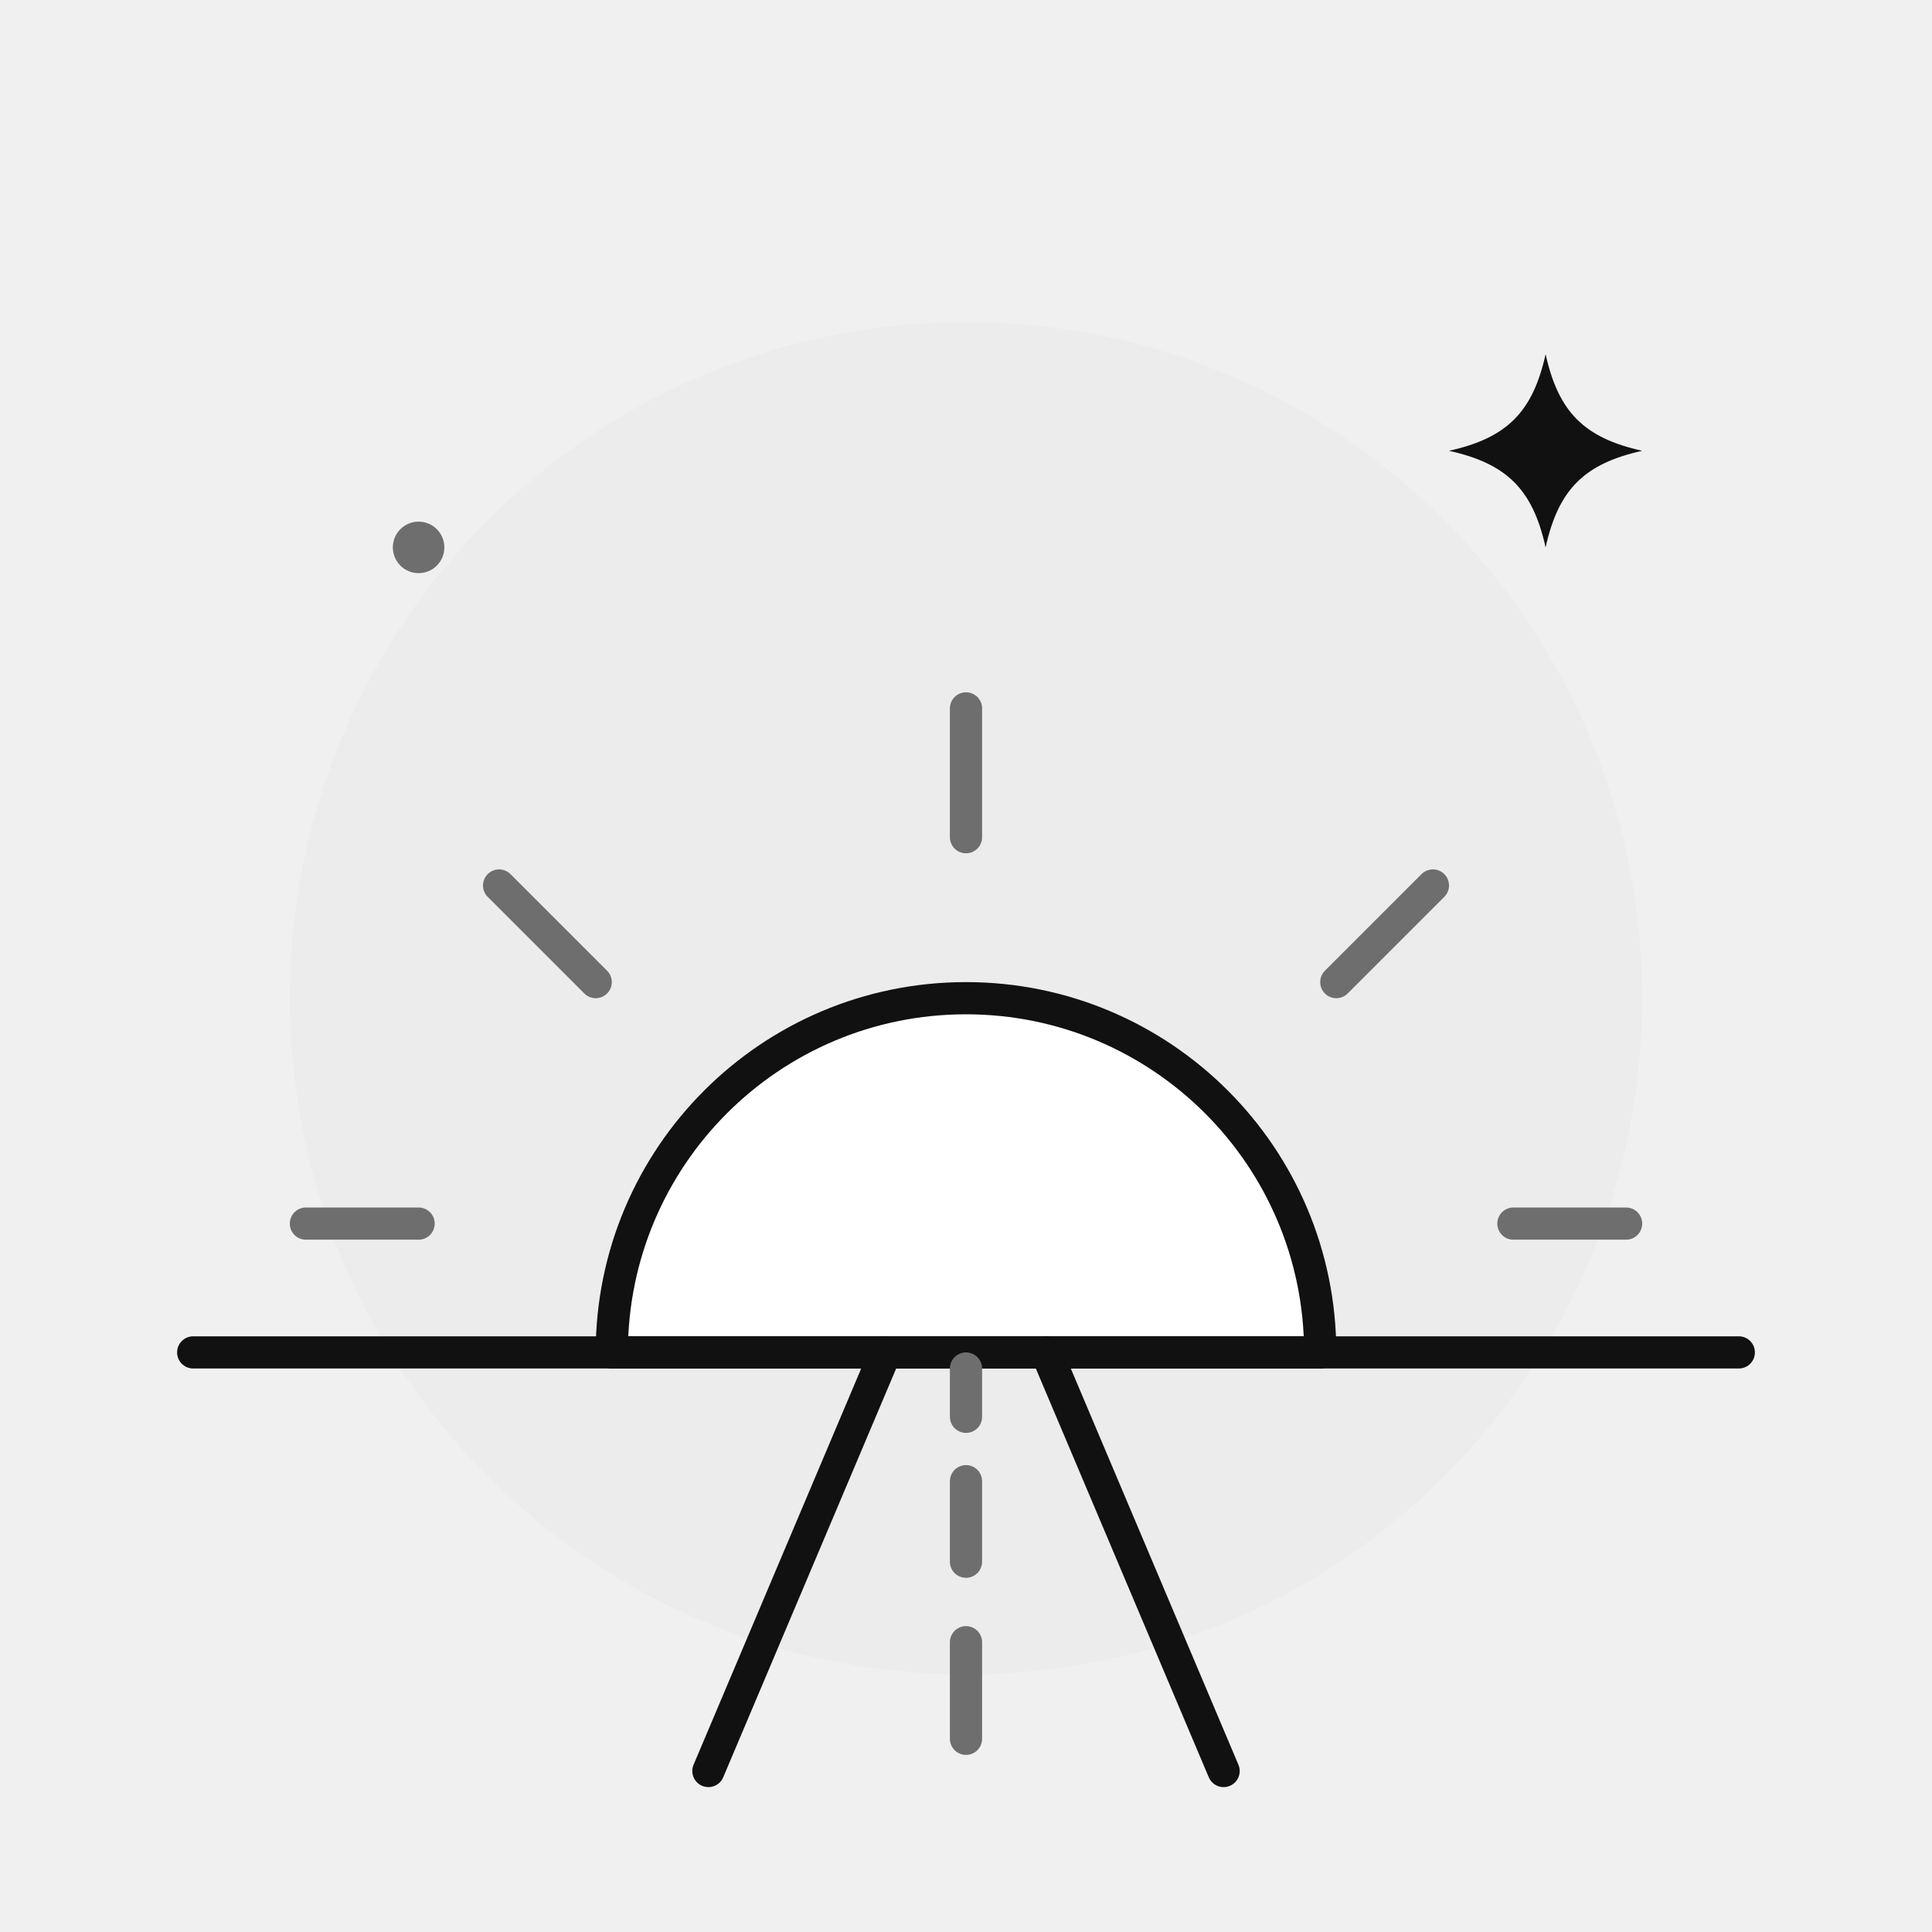
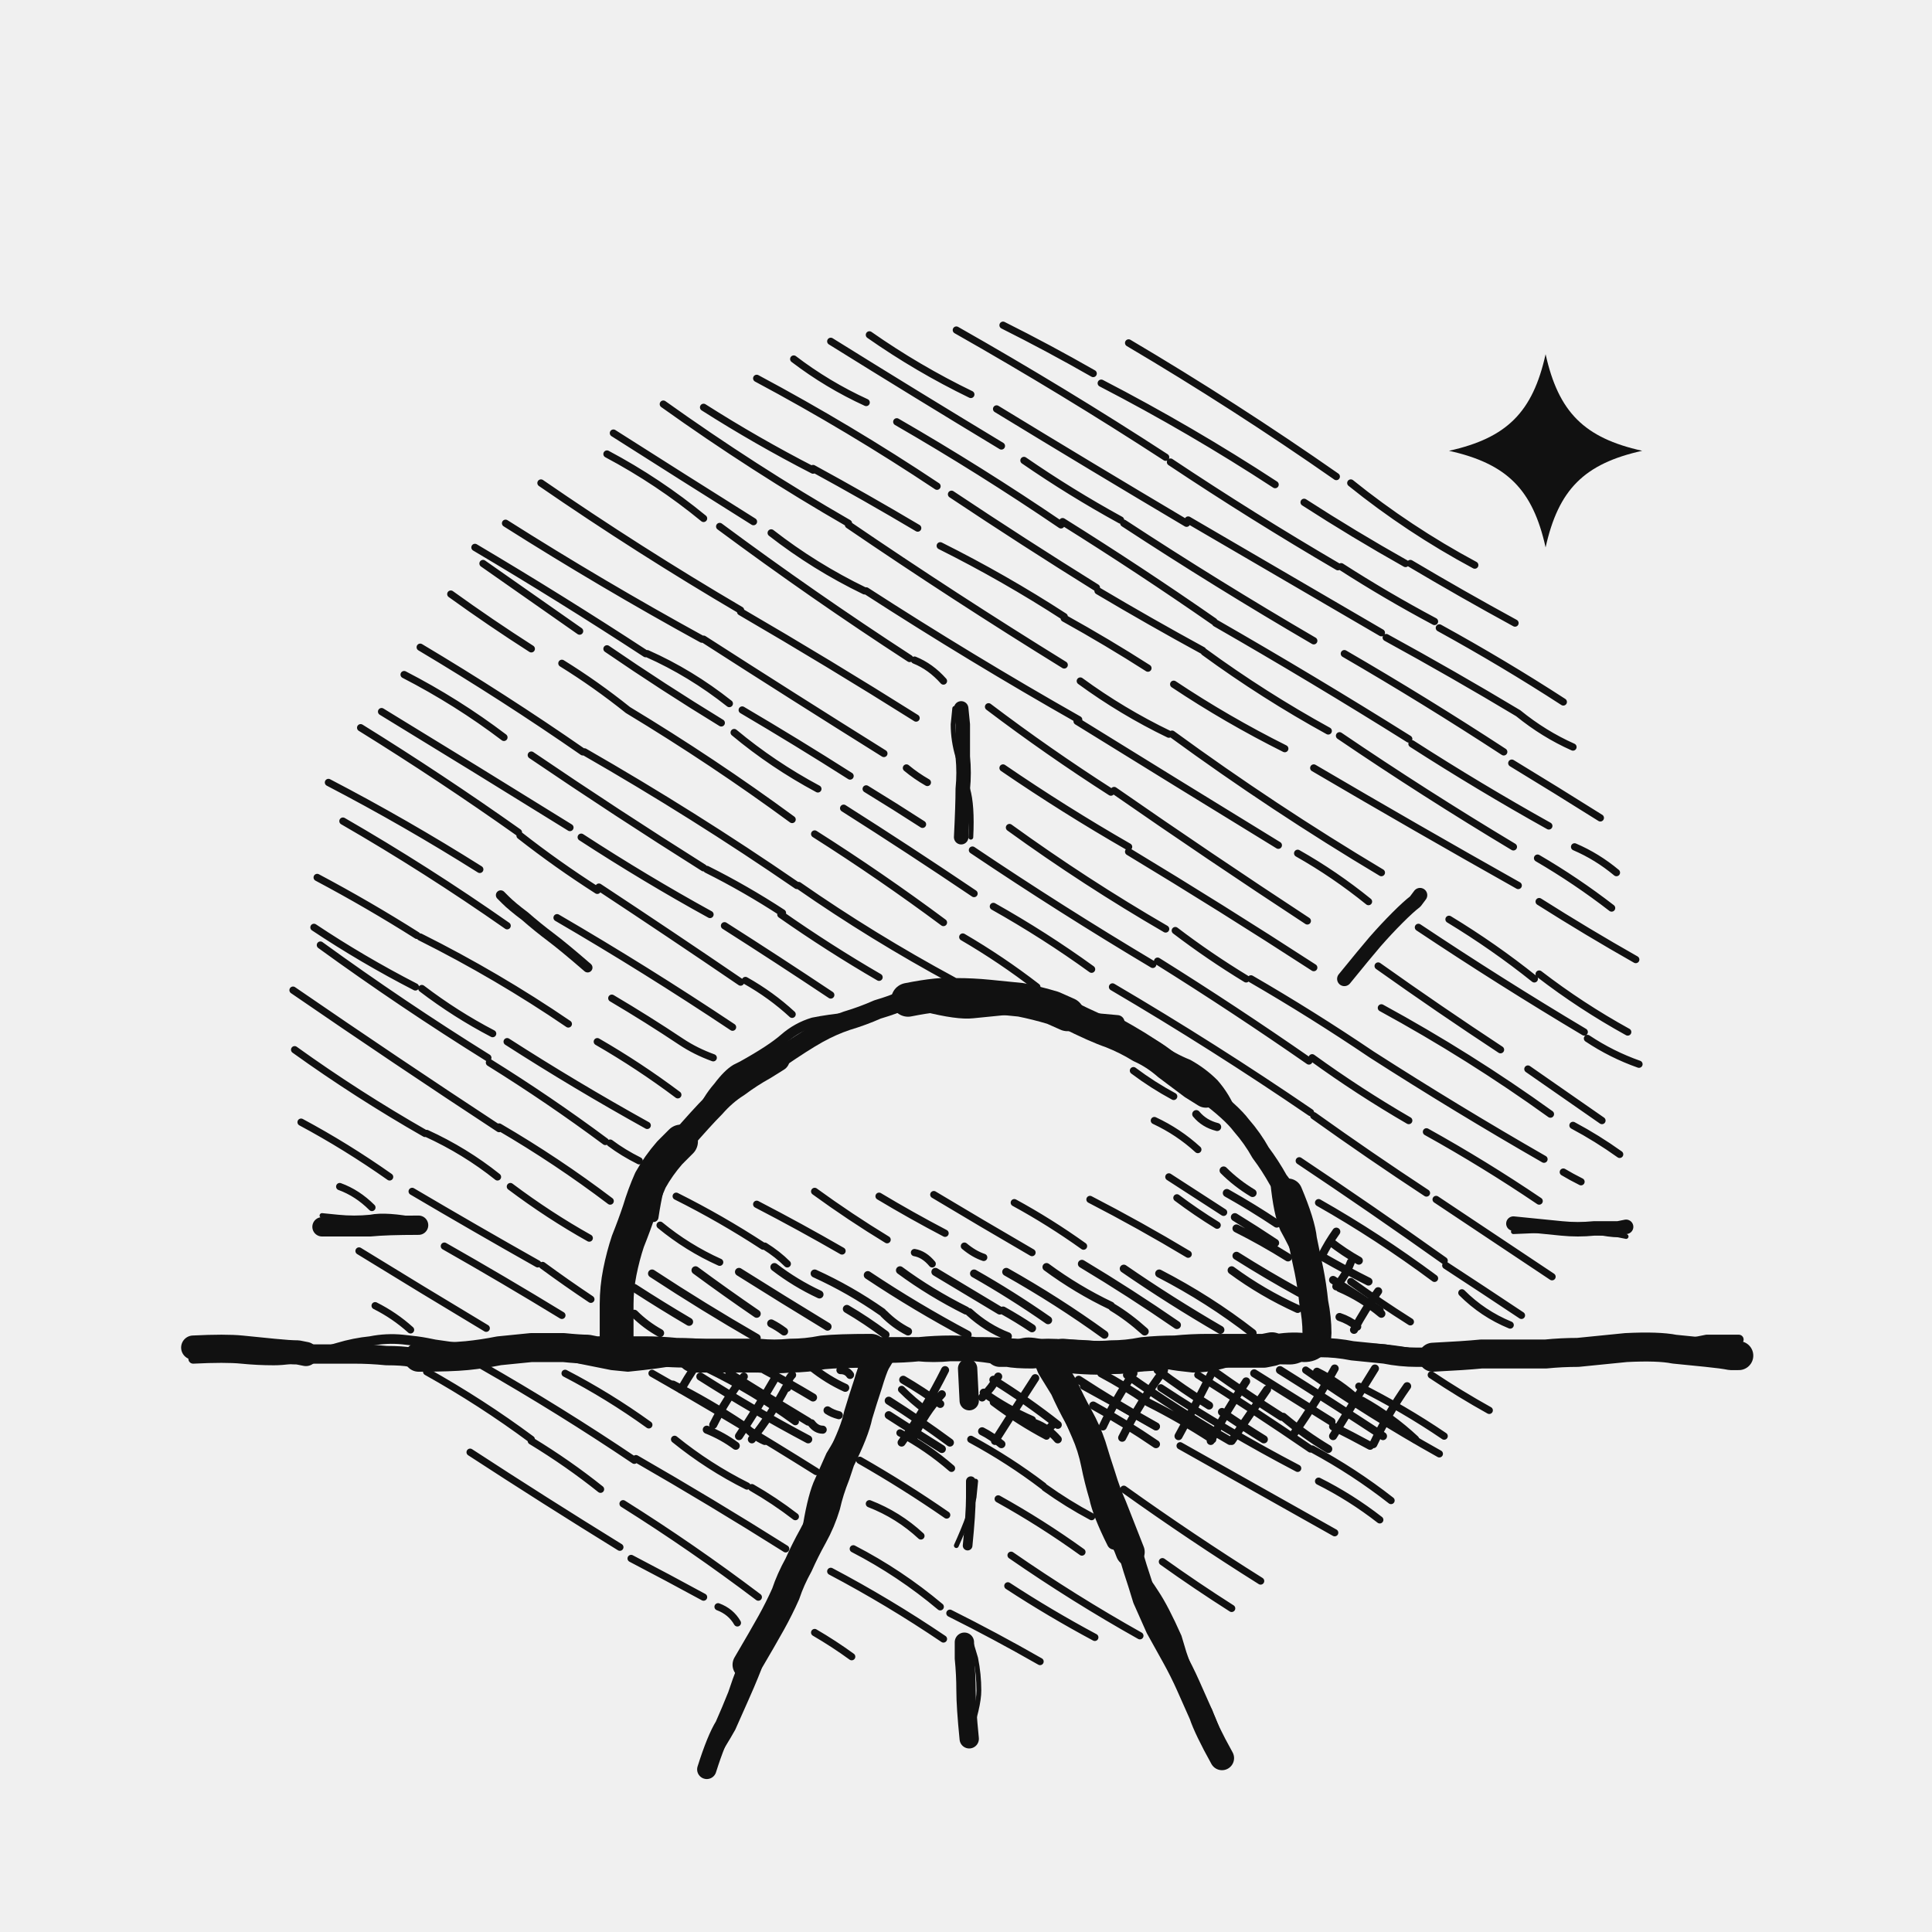
- <svg xmlns="http://www.w3.org/2000/svg" viewBox="0 0 120 120" width="120" height="120" fill="none" stroke="#111111" stroke-width="2" stroke-linecap="round" stroke-linejoin="round">
-   <circle cx="60" cy="62" r="42" fill="#ececec" stroke="none" />
-   <path d="M38 84a22 22 0 0 1 44 0z" fill="#ffffff" />
-   <path d="M60 52v-8M37 61l-6-6M83 61l6-6M26 76h-7M94 76h7" stroke="#6e6e6e" />
-   <path d="M12 84h96" />
-   <path d="M44 110l11-26M76 110L65 84" />
-   <path d="M60 108v-6M60 97v-5M60 88v-3" stroke="#6e6e6e" />
+ <svg xmlns="http://www.w3.org/2000/svg" viewBox="0 0 120 120" width="120" height="120" fill="none" stroke="#111111" stroke-linecap="round" stroke-linejoin="round">
+   <path stroke-width="0.45" d="M70.1 21.3Q76.7 25.2 83 29.6M83.9 30Q87.5 32.9 91.6 35.1M62.3 20.2Q65.1 21.6 67.9 23.2M68.4 23.8Q74 26.7 79.2 30.1M81 31.2Q84.1 33.2 87.3 35M87.6 35Q90.8 36.9 94.1 38.7M59.4 20.5Q66.1 24.3 72.4 28.4M72.7 28.7Q77.8 32.1 83.1 35.2M83.3 35.2Q86.1 37 89.1 38.6M89.4 39Q93.4 41.2 97.1 43.6M54 20.8Q57 22.9 60.3 24.5M61.9 25.4Q67.8 29 73.7 32.5M73.8 32.3Q79.8 35.8 85.8 39.3M86.1 39.6Q90.3 41.9 94.3 44.3M94.3 44.3Q95.9 45.6 97.7 46.4M51.6 21.2Q56.9 24.5 62.2 27.7M63.6 28.6Q66.5 30.6 69.6 32.3M69.8 32.5Q75.6 36.3 81.6 39.8M83.5 40.6Q88.5 43.5 93.4 46.7M93.9 47.4Q96.7 49.1 99.4 50.8M49.3 22.3Q51.4 23.9 53.8 25M55.7 26.2Q60.9 29.2 65.9 32.6M66 32.4Q70.8 35.4 75.4 38.6M75.5 38.7Q81.6 42.2 87.5 45.9M87.7 46.2Q91.9 48.9 96.2 51.3M97.8 52.6Q99.2 53.2 100.4 54.2M47 23.5Q52.8 26.6 58.2 30.2M59.1 30.7Q63.6 33.7 68.1 36.5M68.2 36.7Q71.4 38.6 74.7 40.4M74.8 40.5Q78.5 43.2 82.5 45.4M83.2 45.7Q88.5 49.3 94 52.6M95.5 53.3Q97.9 54.7 100.1 56.4M43.7 25.3Q47 27.4 50.5 29.2M50.5 29.1Q53.8 30.9 57 32.8M58.4 33.9Q62.4 35.9 66.1 38.3M66.1 38.4Q68.8 39.9 71.3 41.5M72.9 42.5Q76.2 44.7 79.8 46.5M81.6 47.7Q87.9 51.4 94.3 55M95.6 56Q98.6 57.9 101.6 59.6M41.2 25.1Q46.8 29.1 52.7 32.5M52.7 32.6Q59.3 37.1 66.1 41.3M67.1 42.3Q69.7 44.2 72.6 45.6M72.8 45.6Q79.1 50.2 85.8 54.2M90 57.1Q92.8 58.8 95.3 60.8M95.6 60.5Q98.2 62.5 101.1 64.1M38.1 26.9Q42.5 29.7 46.8 32.4M47.9 33.1Q50.6 35.2 53.7 36.7M53.8 36.7Q60.3 40.9 67 44.7M66.9 44.8Q73.2 48.7 79.4 52.5M80.6 53Q82.9 54.3 85 56M88.1 57.6Q93.2 61 98.4 64.1M98.6 64.5Q100.1 65.5 101.8 66.1M37.7 28.2Q40.9 29.9 43.7 32.2M44.7 32.7Q50.5 37 56.5 40.9M56.8 41Q57.8 41.4 58.6 42.3M61.4 43.9Q65.1 46.7 69 49.2M69.2 49.1Q75.1 53.2 81.2 57.2M85.6 60Q89.4 62.7 93.2 65.2M94.9 66.4Q97.2 68 99.5 69.6M33.6 30Q39.7 34.2 46 37.9M46 38Q51.5 41.2 56.9 44.6M62.3 47.7Q66.1 50.3 70.1 52.6M70.1 52.9Q75.9 56.4 81.6 60.1M85.8 62.6Q91.3 65.6 96.3 69.2M97.7 69.9Q99.2 70.7 100.6 71.7M31.4 32.5Q37.4 36.3 43.6 39.7M43.7 39.7Q49.3 43.3 54.9 46.8M56.3 47.7Q56.9 48.2 57.6 48.6M62.7 51.4Q67.4 54.8 72.4 57.7M73 57.8Q75.1 59.4 77.4 60.8M77.7 60.8Q81.5 63 85.2 65.5M85.2 65.5Q90.5 68.9 95.9 72M97.1 72.8Q97.6 73.1 98.2 73.4M29.5 34Q34.9 37.2 40.1 40.6M40.2 40.6Q42.9 41.8 45.3 43.7M46.1 44.1Q49.5 46.1 52.8 48.2M53.8 49Q55.6 50.1 57.3 51.2M60.4 52.8Q65.9 56.5 71.6 59.9M71.9 59.7Q76.7 62.7 81.3 65.9M81.5 65.7Q84.4 67.8 87.5 69.6M88.6 70.3Q92.2 72.3 95.6 74.6M30 35Q33 37.1 36 39.2M37.7 40.3Q41.2 42.7 44.8 44.9M45.6 45.5Q48 47.5 50.8 49M52.4 50.2Q56.5 52.8 60.5 55.5M61.7 56.3Q64.9 58.1 67.8 60.2M69.1 61.3Q75.4 65 81.4 69.1M81.6 69.3Q85.1 71.8 88.6 74.1M89.2 74.5Q92.8 76.9 96.4 79.3M28 36.9Q30.5 38.7 33 40.3M34.9 41.2Q37 42.5 39 44.1M39 44.1Q44.3 47.3 49.2 50.9M50.6 51.8Q54.7 54.4 58.6 57.3M59.8 58.2Q62.2 59.6 64.4 61.3M80.7 72.1Q85.2 75.1 89.7 78.3M89.8 78.6Q92.1 80.1 94.5 81.7M26.1 40.2Q31.3 43.3 36.2 46.7M36.3 46.7Q43.1 50.6 49.5 55M49.6 55Q54.2 58.2 59.2 60.9M81.9 74.7Q85.6 76.8 89.1 79.4M90.8 80.3Q92.1 81.6 93.8 82.3M25.1 41.9Q28.4 43.6 31.3 45.8M33 46.9Q38.3 50.5 43.7 53.9M43.9 54Q46.3 55.2 48.6 56.7M48.5 56.8Q51.5 58.9 54.6 60.7M83.9 79.6Q85.7 80.9 87.6 82.1M23.7 44.2Q29.6 47.8 35.4 51.4M36.1 52Q40.1 54.6 44.1 56.8M45 57.5Q48.3 59.6 51.6 61.8M88.9 85.4Q90.7 86.6 92.5 87.6M22.4 45.2Q27.4 48.3 32.2 51.7M32.3 51.9Q34.6 53.7 37.1 55.3M37.2 55.1Q41.6 58 46 61M46.3 60.9Q47.9 61.8 49.2 63M84.4 86.1Q87.2 87.5 89.7 89.2M20.4 48.6Q25.2 51.1 29.8 54M34.6 57Q40.1 60.2 45.5 63.8M81.1 85.1Q85.1 87.9 89.4 90.3M21.3 51Q26.5 54 31.5 57.5M38 62Q40.2 63.3 42.3 64.7M42.3 64.7Q43.2 65.3 44.3 65.7M74.4 85.4Q77.9 87.6 81.4 90M81.5 90Q84.1 91.4 86.4 93.2M19.7 54.5Q22.9 56.2 25.9 58.1M26.1 58.2Q30.9 60.6 35.3 63.6M37.1 64.7Q39.7 66.2 42.1 68M72.1 86.2Q76.2 88.9 80.6 91.2M81.9 92Q83.9 93 85.7 94.4M19.5 57.6Q22.5 59.6 25.8 61.3M26.2 61.4Q28.3 63 30.6 64.2M31.5 64.7Q35.7 67.4 40.2 69.9M67.3 86.1Q69.5 87.3 71.8 88.6M73.3 89.8Q78.1 92.5 82.9 95.2M19.9 58.7Q25 62.4 30.3 65.7M30.4 66Q34.1 68.3 37.6 70.9M37.9 71Q38.7 71.6 39.7 72.1M61.7 87.1Q63.3 88.3 65 89.2M69.8 92.5Q74 95.5 78.3 98.2M18.2 61.5Q24.6 65.9 31 70.1M31 70Q34.6 72.1 37.9 74.6M56 86.3Q56.7 87 57.5 87.6M60.3 89.4Q62.7 90.7 64.8 92.3M64.9 92.4Q66.3 93.4 67.8 94.2M72.2 97Q74.3 98.5 76.5 99.9M18.3 65.2Q22.2 68 26.4 70.4M26.5 70.4Q28.9 71.5 30.9 73.1M31.7 73.7Q34.1 75.5 36.6 76.9M55.9 89Q57.6 89.9 59.1 91.2M62 93.1Q64.7 94.6 67.2 96.4M18.7 69.7Q21.5 71.2 24.2 73.1M25.6 74Q29.5 76.3 33.4 78.5M33.7 78.6Q35.2 79.7 36.7 80.7M43.9 85Q46.8 86.4 49.4 88.3M53.4 90.7Q56.2 92.3 58.8 94.1M62.8 96.6Q66.7 99.3 70.8 101.6M21.1 73.7Q22.2 74.1 23.1 75M27.6 77.4Q31.3 79.5 34.9 81.7M40.5 85.3Q45.6 88.2 50.7 91.4M54 93.4Q55.8 94.1 57.2 95.4M62.6 98.5Q65.2 100.2 68 101.7M22.3 77.7Q26.2 80.1 30.2 82.5M35.1 85.3Q37.8 86.7 40.3 88.5M41.9 89.4Q44 91.1 46.4 92.3M46.7 92.4Q48.1 93.2 49.4 94.2M53 96.2Q55.9 97.7 58.4 99.8M59 100.2Q61.8 101.6 64.6 103.2M23.3 81.1Q24.5 81.7 25.5 82.6M29.9 84.8Q34.8 87.6 39.4 90.7M39.5 90.6Q44.2 93.3 48.8 96.2M51.6 97.6Q55.2 99.5 58.6 101.8M26.5 85.2Q29.9 87.1 33 89.4M33 89.5Q35.3 90.9 37.3 92.5M38.7 93.4Q43 96.1 47.1 99.2M50.6 101.4Q51.8 102.1 52.9 102.9M29.2 90.2Q33.8 93.2 38.5 96.1M39.2 96.8Q41.5 98 43.7 99.2M44.6 99.8Q45.4 100.1 45.8 100.8M70.4 66.5Q71.6 67.4 72.9 68.1M71.7 69.6Q73.2 70.3 74.4 71.4M72.6 73.1Q74.3 74.2 76 75.3M73.1 74.4Q74.3 75.3 75.6 76.1M67.7 74.5Q70.8 76.1 73.8 77.9M63 74.7Q65.2 75.9 67.3 77.4M58 74.2Q61 76 64.1 77.8M54.6 74.3Q56.6 75.5 58.7 76.6M59.9 77.4Q60.5 77.9 61.1 78.1M50.6 74Q52.8 75.6 55.1 77M56.8 77.8Q57.4 77.9 57.9 78.5M47 74.8Q49.7 76.2 52.3 77.7M42 74.3Q44.8 75.7 47.4 77.4M47.5 77.4Q48.3 77.9 48.9 78.5M41 76.1Q42.7 77.5 44.7 78.4" />
+   <path stroke-width="0.5" d="M74.3 69.2Q74.8 69.8 75.6 70M76 72.7Q76.8 73.5 77.8 74.1M82.6 77.1Q83.5 77.8 84.4 78.3M76.2 74.1Q77.8 75 79.3 76M82.2 78.1Q83.6 78.9 85 79.6M76.7 75.6Q78 76.4 79.2 77.2M82.8 79.5Q84.2 80.4 85.7 81.4M76.8 76.3Q78.4 77.1 80 78.1M83.2 80Q84.6 80.6 85.8 81.6M76.8 78Q78.7 79.2 80.7 80.3M83.2 81.8Q83.8 82 84.3 82.4M76.5 78.9Q78.4 80.3 80.6 81.3M72 79.1Q75.1 80.7 77.8 82.8M81.8 85.2Q83.2 85.9 84.4 87M84.6 87Q86.4 88 87.9 89.4M69.8 78.8Q72.7 80.8 75.8 82.6M79.5 85.1Q82.7 87.1 85.9 89.2M67.2 78.5Q70.2 80.3 73.1 82.3M77.9 85.3Q80.3 86.8 82.7 88.3M82.8 88.6Q84 89.2 85.1 89.8M65 78.7Q66.9 80.1 69 81.1M69.1 81.2Q70.1 81.8 71.1 82.7M75.3 85.1Q77.4 86.6 79.6 88M79.7 88Q81 89.1 82.5 90M62.5 79Q65.7 80.8 68.6 82.9M71.9 85.1Q73.5 86.3 75.1 87.3M75.9 87.7Q77.2 88.6 78.5 89.4M60.5 79.1Q62.8 80.4 65.1 82M70 85.4Q73.1 87.6 76.4 89.5M58.1 79Q60.1 80.2 62.1 81.4M62.3 81.4Q63.2 81.9 64.1 82.5M68.4 85.3Q69.9 86.1 71.2 87M71.3 87.1Q73.3 88.1 75.3 89.4M55.9 78.9Q57.8 80.3 60 81.4M60.2 81.5Q61.3 82.5 62.6 83M67 85.7Q69.3 87.2 71.8 88.6M53.9 79.2Q56.9 81.2 60.1 82.9M67.9 87.3Q69.9 88.4 71.8 89.7M50.6 79.1Q52.8 80.1 54.8 81.5M54.9 81.6Q55.6 82.3 56.4 82.7M61.7 85.7Q63.8 87 65.7 88.5M48.1 78.7Q49.4 79.7 50.9 80.4M52.6 81.3Q53.8 82 55 82.9M61.1 86.5Q62.5 87.5 64.1 88.2M64.3 88.4Q65.1 88.7 65.7 89.4M45.9 79Q48.6 80.7 51.4 82.4M56.1 85.7Q57.3 86.4 58.4 87.2M61 88.9Q61.6 89.2 62.2 89.7M43.2 78.9Q45.1 80.3 47 81.6M47.9 82.2Q48.3 82.4 48.7 82.7M52.2 85.1Q52.6 85.1 52.8 85.4M55.2 87Q57.1 88.2 59 89.6M40.5 79.1Q43.7 81.2 47 83.1M50.4 84.9Q51.4 85.7 52.5 86.2M55.2 87.9Q56.9 89 58.5 90M39.4 80Q41.1 81.1 42.8 82.1M47.5 85.1Q49 85.9 50.5 86.8M51.4 87.6Q51.7 87.8 52.1 87.9M39.4 81.6Q40.1 82.3 41 82.8M45.3 85.3Q47.7 86.8 50.2 88.3M50.4 88.4Q50.7 88.8 51.1 88.8M43.5 85.5Q46.8 87.6 50.2 89.4M41.8 86Q44 87.1 46.1 88.5M46.3 88.6Q46.8 89.2 47.5 89.5M43.9 88.8Q44.9 89.2 45.7 89.8M42.3 86.3Q42.7 85.6 43.1 85M44.3 88.5Q45.1 86.9 46.2 85.5M45.9 89.2Q47.1 87.4 48.2 85.5M46.7 89.4Q47.9 87.9 48.8 86.2M48.9 86.2Q48.9 85.7 49.2 85.4M56 89.6Q57.5 87.5 58.7 85.1M56.8 89.2Q57.4 87.8 58.5 86.6M61 86.8Q61.6 86.2 62 85.5M61.8 89.5Q63 87.6 64.3 85.6M65 89.1Q65.1 88.7 65.5 88.4M68.5 88.6Q69.3 86.9 70.4 85.3M69.7 89.3Q70.8 87.1 72.3 85.1M73.2 89.2Q74.3 87.2 75.3 85.2M75.2 89.5Q76.2 87.6 77.4 85.8M82.1 78Q82.5 77.2 83 76.5M76.5 89.5Q77.6 87.9 78.7 86.3M83 79.9Q83.6 79.2 83.9 78.4M80.4 89Q81.8 87 82.9 85M84.1 82.6Q84.8 81.3 85.6 80.2M82.8 89.2Q84.1 87.1 85.4 85M85.3 89.7Q86.2 87.8 87.4 86.1" />
+   <path stroke-width="0.3" d="M60.3 52Q60.4 50 60.1 49Q59.9 48 59.5 47Q59.2 46 59.2 45L59.3 44M26 75.8Q24 75.4 23 75.6Q22 75.7 21 75.6L20 75.5M94 76.5Q96 76.4 97 76.4Q98 76.3 99 76.5Q100 76.7 100.5 76.7L101 76.8M60.1 108Q60.8 106 60.8 105Q60.8 104 60.6 103L60.3 102M59.4 96Q60.3 94 60.5 93L60.6 92" />
+   <path stroke-width="0.6" d="M40.6 75.6Q40.9 73.6 41.3 72.7Q41.8 71.8 42.4 71Q43.1 70.3 43.5 69.3Q43.9 68.3 44.6 67.5Q45.2 66.7 45.7 66.4L46.1 66.2M46.1 66.2Q47.9 65.2 48.7 64.5Q49.5 63.8 50.5 63.5Q51.5 63.3 52.6 63.2Q53.6 63.2 54.6 62.9Q55.5 62.6 56.5 62.5L57.5 62.4M69.4 63.5Q71.2 64.5 72 65.1Q72.8 65.7 73.8 66.1Q74.7 66.6 75.4 67.3Q76.1 68.1 76.5 69.1Q77 70.1 77.6 70.8Q78.3 71.6 78.7 72.5L79.2 73.4M79.2 73.4Q79.4 75.4 79.8 76.3Q80.3 77.2 80.7 78.1Q81.1 79 81.1 80Q81.1 81 81.3 81.9L81.6 82.9M72.1 84.4Q70.1 84.2 69.1 84.3Q68.1 84.4 67.1 84.1Q66.1 83.8 65.1 83.6Q64.1 83.3 63.6 83.4L63.1 83.5M49.1 84.8Q47.1 84.7 46.1 84.5Q45.1 84.3 44.1 84.4Q43.1 84.6 42.1 84.5Q41.1 84.4 40.6 84.2L40.1 84M36.5 60.1Q35 58.8 34.2 58.2Q33.4 57.6 32.6 56.9Q31.8 56.3 31.4 55.9L31.1 55.6M12 84.4Q14 84.3 15 84.4Q16 84.5 17 84.5Q18 84.5 19 84.2Q20 84 21 83.7Q22 83.4 23 83.3Q24 83.1 25 83.2Q26 83.3 26.5 83.4L27 83.5M27 83.5Q29 83.8 30 83.9Q31 83.9 32 83.8Q33 83.8 34 84Q35 84.1 36 84.4Q37 84.6 38 84.8L39 84.9M39 84.9Q41 84.7 42 84.5Q43 84.2 44 84Q45 83.8 46 83.8Q47 83.8 48 83.8Q49 83.8 50 83.7Q51 83.6 52 83.5L53 83.3M65 84.3Q67 84.4 68 84.5Q69 84.6 70 84.6Q71 84.5 72 84.3Q73 84 74 83.7Q75 83.4 76 83.3L77 83.2M77 83.2Q79 83.4 80 83.6Q81 83.7 82 83.8Q83 83.8 84 83.8Q85 83.7 86 83.8Q87 83.9 88 84.1L89 84.4M98 83.9Q100 83.9 101 83.9Q102 83.9 103 83.8Q104 83.6 105 83.4L106 83.2M106 83.2L108 83.2M43.8 109.9Q44.9 108.2 45.4 107.3Q45.8 106.4 46.2 105.5Q46.6 104.6 46.8 104.1L47 103.6M50.1 95.2Q50.4 93.2 50.8 92.2Q51.2 91.3 51.6 90.4Q52.1 89.6 52.6 88.7Q53.1 87.8 53.5 86.9L53.8 85.9M53.8 85.9L54.6 84.1M76.1 109.1Q75.4 107.2 75 106.3Q74.5 105.5 74.1 104.5Q73.7 103.6 73.4 102.7L73.1 101.7M73.1 101.7Q72.3 99.9 71.7 99Q71.2 98.2 70.5 97.4Q69.8 96.6 69.5 96.2L69.2 95.8M66.2 87.2Q65.5 85.4 65.4 84.9L65.3 84.4M60.1 96Q60.3 94 60.3 93L60.3 92M60.4 87L60.1 85" />
+   <path stroke-width="0.9" d="M57.5 62.4Q59.5 62.9 60.4 62.8Q61.4 62.7 62.4 62.6Q63.4 62.5 64.3 62.8Q65.3 63.1 66.3 63.3Q67.2 63.4 68.3 63.4L69.4 63.5M81.6 82.9Q81.1 84.3 80.1 84.3Q79.1 84.3 78.1 84.2Q77.1 84.2 76.1 84.5Q75.1 84.8 74.1 84.8Q73.1 84.7 72.6 84.6L72.1 84.4M59.7 52Q59.8 50 59.8 49Q59.9 48 59.8 47Q59.8 46 59.8 45L59.7 44M83.5 60.8Q84.8 59.2 85.4 58.5Q86.1 57.7 86.8 57Q87.5 56.3 87.9 56L88.2 55.6M94 76Q96 76.2 97 76.3Q98 76.4 99 76.3Q100 76.3 100.5 76.3L101 76.2M69.2 95.8Q68.3 94 68.1 93Q67.8 92 67.6 91Q67.4 90 67 89.1Q66.6 88.2 66.4 87.7L66.2 87.2" />
+   <path stroke-width="1.2" d="M48.3 65.8Q49.9 64.7 50.8 64.2Q51.7 63.7 52.6 63.4Q53.6 63.1 54.5 62.7Q55.5 62.4 55.9 62.2L56.4 62.1M74.9 67.9Q76.5 69.1 77.1 69.9Q77.8 70.7 78.3 71.6Q78.9 72.4 79.4 73.3L80 74.1M26 76.1Q24 76.1 23 76.2Q22 76.2 21 76.2L20 76.2M19 84.1Q21 84.1 22 84.1Q23 84.1 24 84.2Q25 84.2 25.5 84.3L26 84.3M79 83.8Q81 83.7 82 83.7Q83 83.7 84 83.9Q85 84 86 84.1Q87 84.3 88 84.3L89 84.3M43.9 109.9Q44.5 108 45 107.2Q45.4 106.3 45.8 105.3Q46.1 104.4 46.3 103.9L46.4 103.4M60.2 108Q60 106 60 105Q60 104 59.9 103L59.9 102M60.2 87L60.1 85" />
+   <path stroke-width="1.5" d="M42.3 70.9Q43.6 69.4 44.3 68.7Q45 67.9 45.8 67.4Q46.6 66.8 47.5 66.3L48.3 65.8M62.1 84Q60.1 83.7 59.1 83.7Q58.1 83.7 57.1 83.8Q56.1 83.9 55.1 83.9L54.1 83.9M43.1 84.2Q41.1 84.2 40.1 84Q39.1 83.8 38.6 83.8L38.1 83.7M12 83.7Q14 83.6 15 83.7Q16 83.8 17 83.9Q18 84 18.5 84L19 84.1M52 83.9Q54 83.8 55 83.8Q56 83.8 57 83.8Q58 83.9 59 83.8Q60 83.8 61 83.8Q62 83.8 63 83.9Q64 84 65 84.1L66 84.2M75.9 109.2Q74.9 107.4 74.6 106.5Q74.2 105.6 73.8 104.7Q73.4 103.8 72.9 102.9Q72.4 102 71.9 101.1Q71.5 100.2 71.1 99.3Q70.8 98.3 70.5 97.4L70.2 96.4" />
+   <path stroke-width="1.8" d="M66.3 63Q68.1 63.9 69 64.2Q70 64.6 70.8 65.1Q71.7 65.5 72.5 66.2Q73.3 66.8 74.1 67.4L74.9 67.9M80 74.1Q80.8 76 80.9 77Q81.1 78 81.3 78.9Q81.5 79.9 81.6 80.9Q81.8 81.9 81.8 82.8Q81.8 83.7 81 83.7Q80.1 83.6 79.1 83.8Q78.1 83.9 77.6 83.9L77.1 84M77.1 84Q75.1 84 74.1 84Q73.1 84 72.1 84.2Q71.1 84.3 70.1 84.3Q69.1 84.4 68.1 84.2Q67.1 84.1 66.1 84.1Q65.1 84 64.1 84.1Q63.1 84.1 62.6 84L62.1 84M26 84.3Q28 84.3 29 84.2Q30 84.1 31 83.9Q32 83.8 33 83.7Q34 83.7 35 83.7Q36 83.8 36.5 83.8L37 83.9M37 83.9Q39 83.9 40 83.9Q41 83.9 42 84Q43 84 44 84.1Q45 84.2 46 84.3Q47 84.4 48 84.3Q49 84.3 50 84.2Q51 84 51.5 84L52 83.9M89 84.3Q91 84.2 92 84.1Q93 84.1 94 84.1Q95 84.1 96 84.1Q97 84 98 84Q99 83.9 100 83.8L101 83.7M101 83.7Q103 83.6 104 83.8Q105 83.9 106 84Q107 84.1 107.5 84.2L108 84.2M46.4 103.4Q47.4 101.7 47.9 100.8Q48.4 99.9 48.8 99Q49.1 98.1 49.6 97.2Q50 96.3 50.5 95.4Q51 94.5 51.3 93.5Q51.5 92.6 51.9 91.6L52.2 90.7M52.2 90.7Q53.1 88.9 53.3 87.9Q53.6 86.9 53.9 86Q54.2 85 54.4 84.6L54.7 84.1M70.2 96.4Q69.5 94.6 69.1 93.6Q68.7 92.7 68.4 91.7Q68.1 90.8 67.8 89.8Q67.5 88.9 67 88Q66.5 87.1 66.1 86.2Q65.6 85.4 65.3 84.9L65.1 84.4" />
+   <path stroke-width="2.1" d="M38.3 84Q38.3 82 38.3 81Q38.3 80 38.5 79Q38.7 78 39 77.1Q39.4 76.1 39.7 75.2Q40 74.2 40.4 73.3Q40.9 72.4 41.6 71.6L42.3 70.9M56.4 62.1Q58.4 61.7 59.4 61.8Q60.4 61.8 61.4 61.9Q62.4 62 63.4 62.1Q64.4 62.3 65.4 62.6L66.3 63M54.1 83.9Q52.1 83.9 51.1 84Q50.1 84.2 49.1 84.2Q48.1 84.3 47.1 84.2Q46.1 84.2 45.1 84.2Q44.1 84.2 43.6 84.2L43.1 84.2M66 84.2Q68 84.4 69 84.3Q70 84.3 71 84.1Q72 84 73 84Q74 83.9 75 83.9Q76 83.9 77 83.9Q78 83.9 78.5 83.9L79 83.8" />
  <path transform="translate(96 28) scale(1)" fill="#111111" stroke="none" d="M0-6c.8 3.600 2.400 5.200 6 6-3.600.8-5.200 2.400-6 6-.8-3.600-2.400-5.200-6-6 3.600-.8 5.200-2.400 6-6z" />
-   <circle cx="26" cy="34" r="1.6" fill="#6e6e6e" stroke="none" />
</svg>
